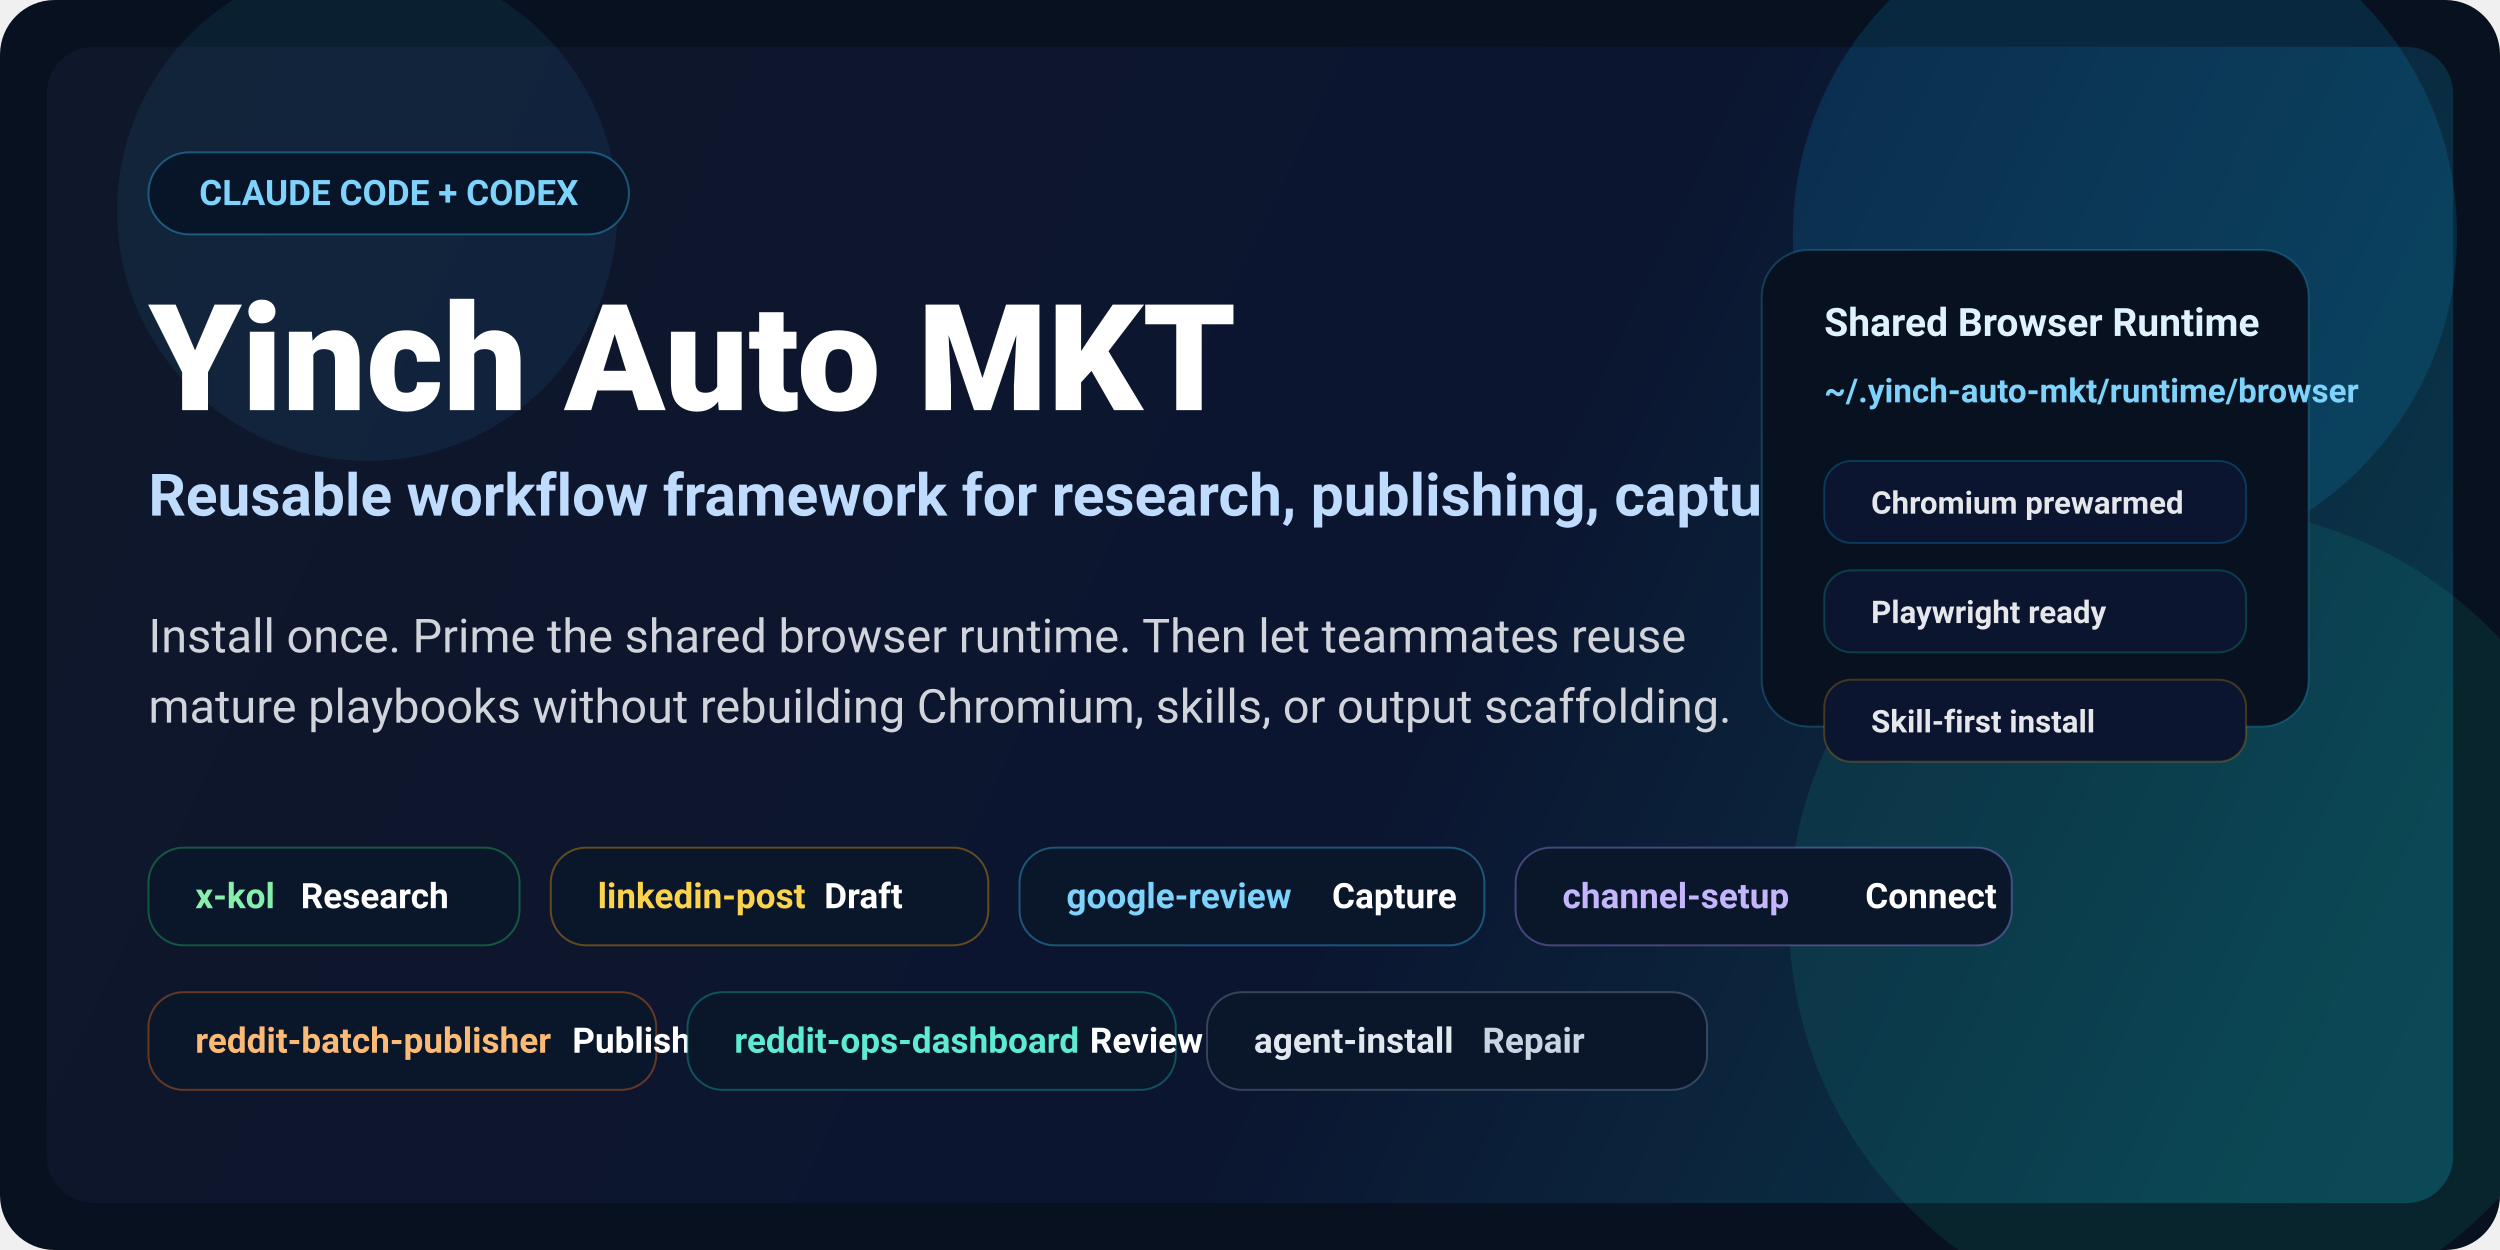
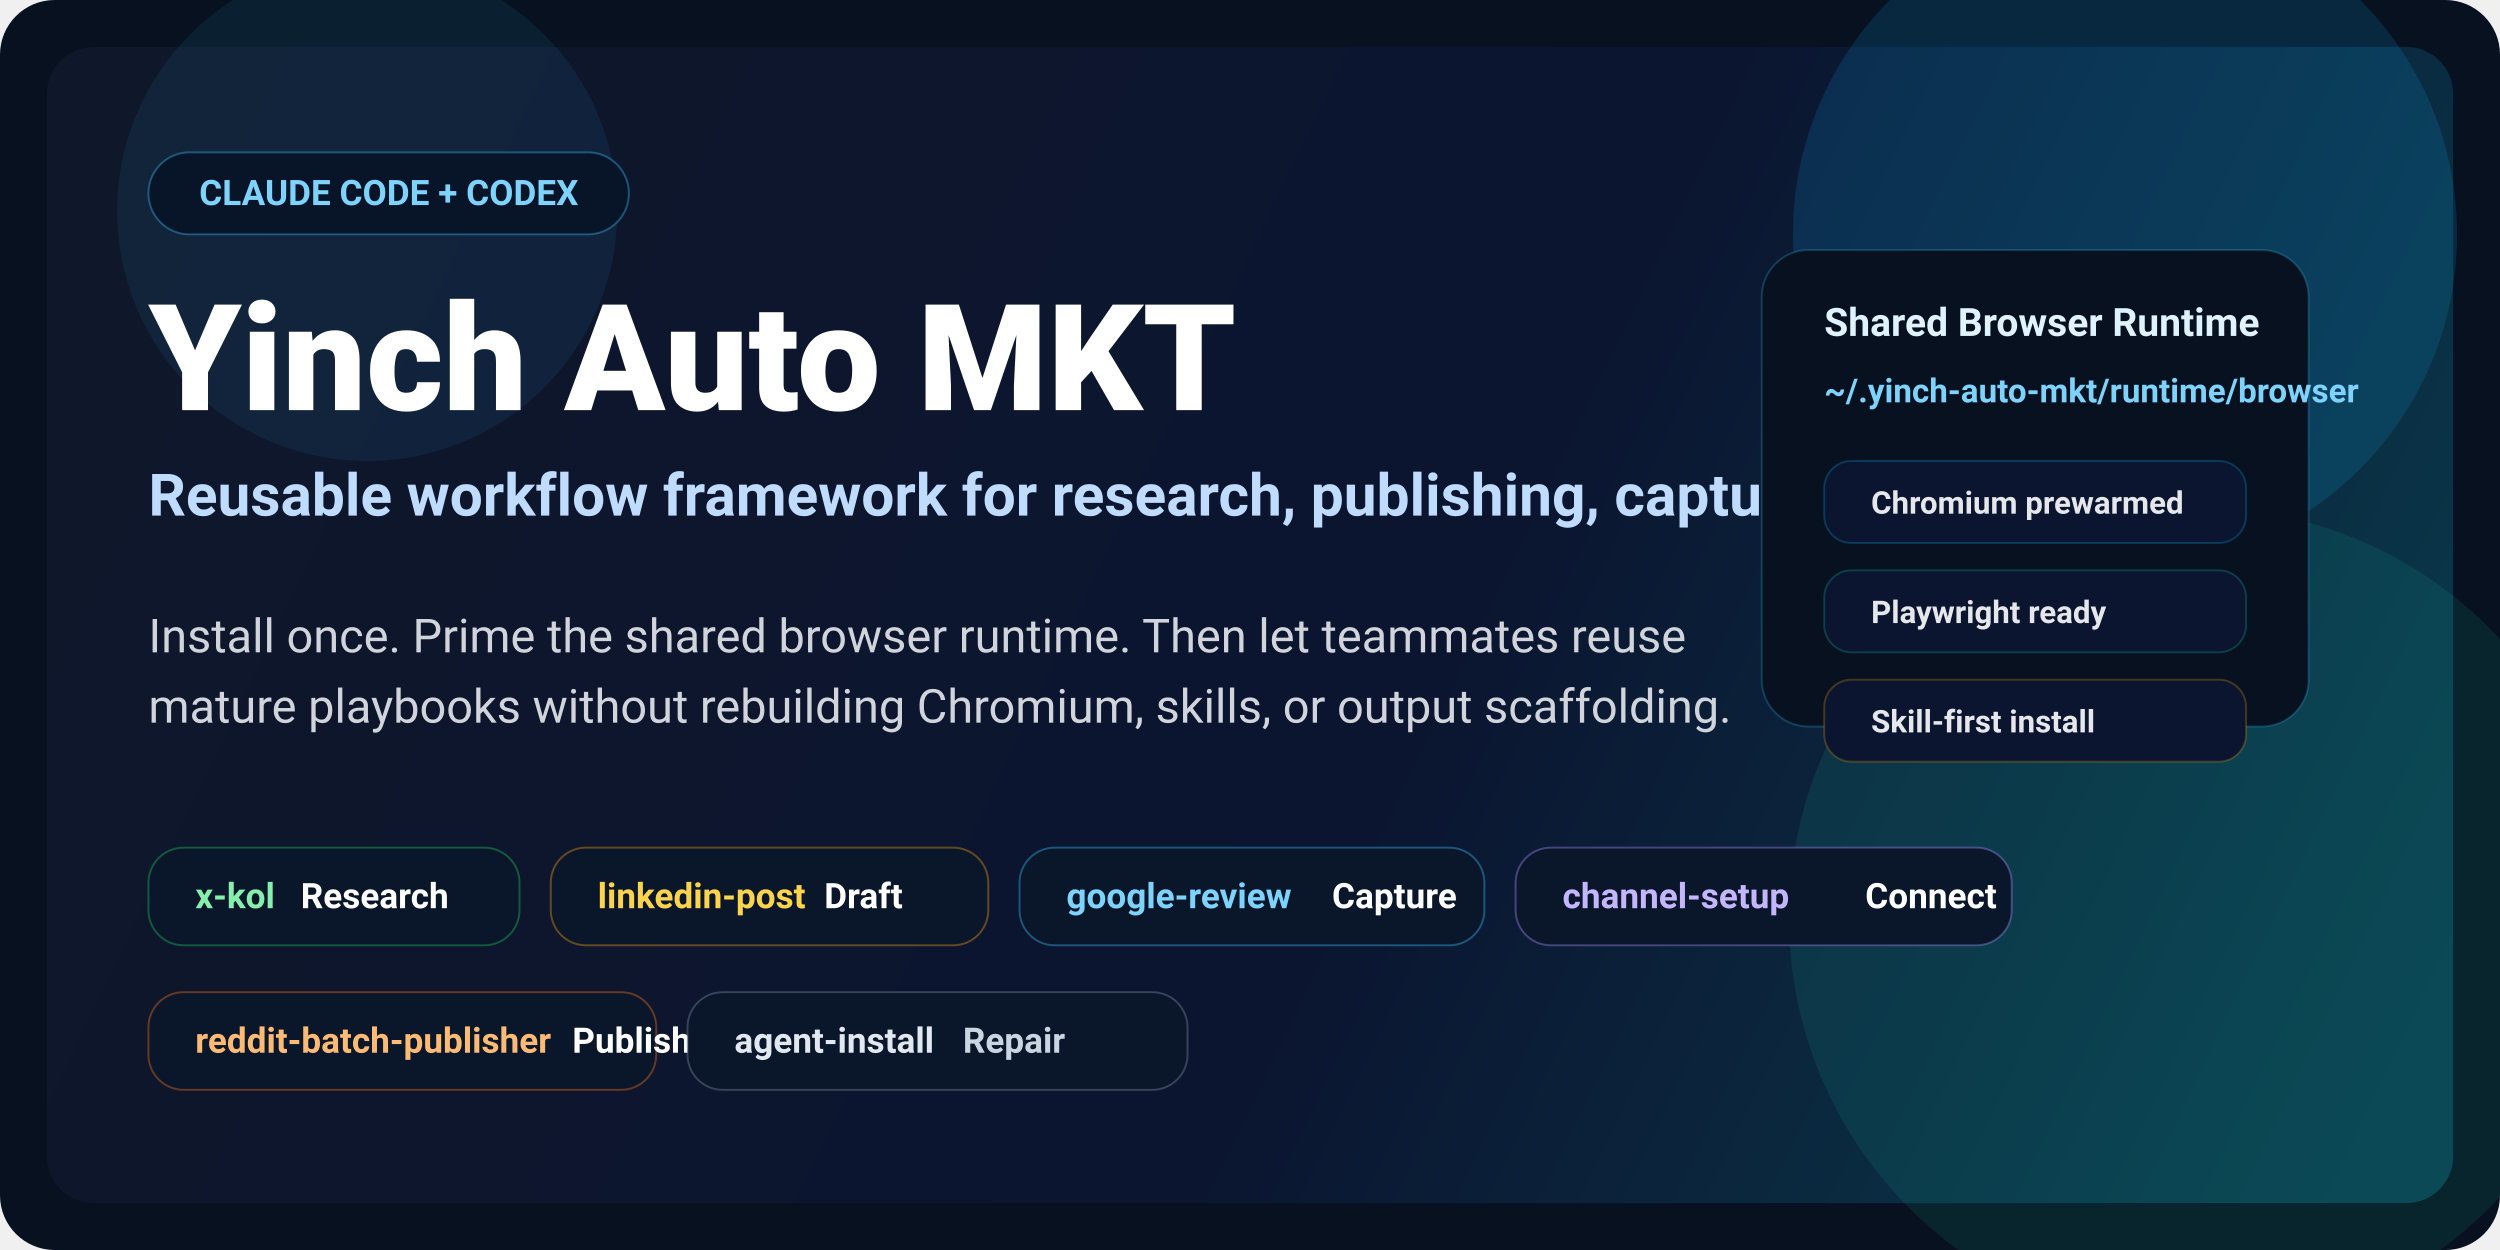
<svg xmlns="http://www.w3.org/2000/svg" width="1280" height="640" viewBox="0 0 1280 640" fill="none">
  <rect width="1280" height="640" rx="28" fill="#07111F" />
  <rect x="24" y="24" width="1232" height="592" rx="24" fill="url(#panel)" />
  <circle cx="1088" cy="120" r="170" fill="#0EA5E9" fill-opacity="0.16" />
  <circle cx="1126" cy="470" r="210" fill="#14B8A6" fill-opacity="0.12" />
  <circle cx="188" cy="108" r="128" fill="#38BDF8" fill-opacity="0.08" />
  <rect x="76" y="78" width="246" height="42" rx="21" fill="#081428" stroke="#38BDF8" stroke-opacity="0.38" />
  <text x="102" y="105" fill="#7DD3FC" font-family="ui-sans-serif, system-ui, -apple-system, Segoe UI, Roboto, Helvetica, Arial" font-size="18" font-weight="700">CLAUDE CODE + CODEX</text>
  <text x="76" y="210" fill="white" font-family="ui-sans-serif, system-ui, -apple-system, Segoe UI, Roboto, Helvetica, Arial" font-size="76" font-weight="800">Yinch Auto MKT</text>
  <text x="76" y="264" fill="#BFDBFE" font-family="ui-sans-serif, system-ui, -apple-system, Segoe UI, Roboto, Helvetica, Arial" font-size="30" font-weight="600">Reusable workflow framework for research, publishing, capture, and repair.</text>
  <text x="76" y="334" fill="#D1D5DB" font-family="ui-sans-serif, system-ui, -apple-system, Segoe UI, Roboto, Helvetica, Arial" font-size="24">Install once. Prime the shared browser runtime. Then let teammates reuse</text>
  <text x="76" y="370" fill="#D1D5DB" font-family="ui-sans-serif, system-ui, -apple-system, Segoe UI, Roboto, Helvetica, Arial" font-size="24">mature playbooks without rebuilding Chromium, skills, or output scaffolding.</text>
  <rect x="76" y="434" width="190" height="50" rx="18" fill="#0A172B" stroke="#22C55E" stroke-opacity="0.38" />
  <text x="100" y="465" fill="#86EFAC" font-family="ui-sans-serif, system-ui, -apple-system, Segoe UI, Roboto, Helvetica, Arial" font-size="18" font-weight="700">x-kol</text>
  <text x="154" y="465" fill="white" font-family="ui-sans-serif, system-ui, -apple-system, Segoe UI, Roboto, Helvetica, Arial" font-size="18" font-weight="700">Research</text>
  <rect x="282" y="434" width="224" height="50" rx="18" fill="#0A172B" stroke="#F59E0B" stroke-opacity="0.38" />
  <text x="306" y="465" fill="#FCD34D" font-family="ui-sans-serif, system-ui, -apple-system, Segoe UI, Roboto, Helvetica, Arial" font-size="18" font-weight="700">linkedin-post</text>
  <text x="422" y="465" fill="white" font-family="ui-sans-serif, system-ui, -apple-system, Segoe UI, Roboto, Helvetica, Arial" font-size="18" font-weight="700">Draft</text>
  <rect x="522" y="434" width="238" height="50" rx="18" fill="#0A172B" stroke="#38BDF8" stroke-opacity="0.38" />
  <text x="546" y="465" fill="#7DD3FC" font-family="ui-sans-serif, system-ui, -apple-system, Segoe UI, Roboto, Helvetica, Arial" font-size="18" font-weight="700">google-review</text>
  <text x="682" y="465" fill="white" font-family="ui-sans-serif, system-ui, -apple-system, Segoe UI, Roboto, Helvetica, Arial" font-size="18" font-weight="700">Capture</text>
  <rect x="776" y="434" width="254" height="50" rx="18" fill="#0A172B" stroke="#A78BFA" stroke-opacity="0.38" />
  <text x="800" y="465" fill="#C4B5FD" font-family="ui-sans-serif, system-ui, -apple-system, Segoe UI, Roboto, Helvetica, Arial" font-size="18" font-weight="700">channel-setup</text>
  <text x="955" y="465" fill="white" font-family="ui-sans-serif, system-ui, -apple-system, Segoe UI, Roboto, Helvetica, Arial" font-size="18" font-weight="700">Connect</text>
  <rect x="76" y="508" width="260" height="50" rx="18" fill="#0A172B" stroke="#F97316" stroke-opacity="0.38" />
  <text x="100" y="539" fill="#FDBA74" font-family="ui-sans-serif, system-ui, -apple-system, Segoe UI, Roboto, Helvetica, Arial" font-size="18" font-weight="700">reddit-batch-publisher</text>
  <text x="293" y="539" fill="white" font-family="ui-sans-serif, system-ui, -apple-system, Segoe UI, Roboto, Helvetica, Arial" font-size="18" font-weight="700">Publish</text>
-   <rect x="352" y="508" width="250" height="50" rx="18" fill="#0A172B" stroke="#14B8A6" stroke-opacity="0.38" />
-   <text x="376" y="539" fill="#5EEAD4" font-family="ui-sans-serif, system-ui, -apple-system, Segoe UI, Roboto, Helvetica, Arial" font-size="18" font-weight="700">reddit-ops-dashboard</text>
-   <text x="558" y="539" fill="white" font-family="ui-sans-serif, system-ui, -apple-system, Segoe UI, Roboto, Helvetica, Arial" font-size="18" font-weight="700">Review</text>
-   <rect x="618" y="508" width="256" height="50" rx="18" fill="#0A172B" stroke="#94A3B8" stroke-opacity="0.32" />
-   <text x="642" y="539" fill="#E2E8F0" font-family="ui-sans-serif, system-ui, -apple-system, Segoe UI, Roboto, Helvetica, Arial" font-size="18" font-weight="700">agent-install</text>
-   <text x="759" y="539" fill="#CBD5E1" font-family="ui-sans-serif, system-ui, -apple-system, Segoe UI, Roboto, Helvetica, Arial" font-size="18" font-weight="700">Repair</text>
+   <rect x="352" y="508" width="256" height="50" rx="18" fill="#0A172B" stroke="#94A3B8" stroke-opacity="0.32" />
+   <text x="376" y="539" fill="#E2E8F0" font-family="ui-sans-serif, system-ui, -apple-system, Segoe UI, Roboto, Helvetica, Arial" font-size="18" font-weight="700">agent-install</text>
+   <text x="493" y="539" fill="#CBD5E1" font-family="ui-sans-serif, system-ui, -apple-system, Segoe UI, Roboto, Helvetica, Arial" font-size="18" font-weight="700">Repair</text>
  <rect x="902" y="128" width="280" height="244" rx="24" fill="#07111F" stroke="#38BDF8" stroke-opacity="0.24" />
  <text x="934" y="172" fill="#E0F2FE" font-family="ui-sans-serif, system-ui, -apple-system, Segoe UI, Roboto, Helvetica, Arial" font-size="20" font-weight="700">Shared Browser Runtime</text>
  <text x="934" y="206" fill="#7DD3FC" font-family="ui-sans-serif, system-ui, -apple-system, Segoe UI, Roboto, Helvetica, Arial" font-size="17" font-weight="600">~/.yinch-auto-mkt/runtime/browser</text>
  <rect x="934" y="236" width="216" height="42" rx="14" fill="#0B1530" stroke="#0EA5E9" stroke-opacity="0.26" />
  <text x="958" y="263" fill="#E5E7EB" font-family="ui-sans-serif, system-ui, -apple-system, Segoe UI, Roboto, Helvetica, Arial" font-size="16" font-weight="700">Chromium prewarmed</text>
  <rect x="934" y="292" width="216" height="42" rx="14" fill="#0B1530" stroke="#14B8A6" stroke-opacity="0.26" />
  <text x="958" y="319" fill="#E5E7EB" font-family="ui-sans-serif, system-ui, -apple-system, Segoe UI, Roboto, Helvetica, Arial" font-size="16" font-weight="700">Playwright ready</text>
  <rect x="934" y="348" width="216" height="42" rx="14" fill="#0B1530" stroke="#F59E0B" stroke-opacity="0.26" />
  <text x="958" y="375" fill="#E5E7EB" font-family="ui-sans-serif, system-ui, -apple-system, Segoe UI, Roboto, Helvetica, Arial" font-size="16" font-weight="700">Skill-first install</text>
  <defs>
    <linearGradient id="panel" x1="68" y1="52" x2="1206" y2="598" gradientUnits="userSpaceOnUse">
      <stop stop-color="#0F172A" />
      <stop offset="0.58" stop-color="#0B1530" />
      <stop offset="1" stop-color="#0A3A4C" />
    </linearGradient>
  </defs>
</svg>
